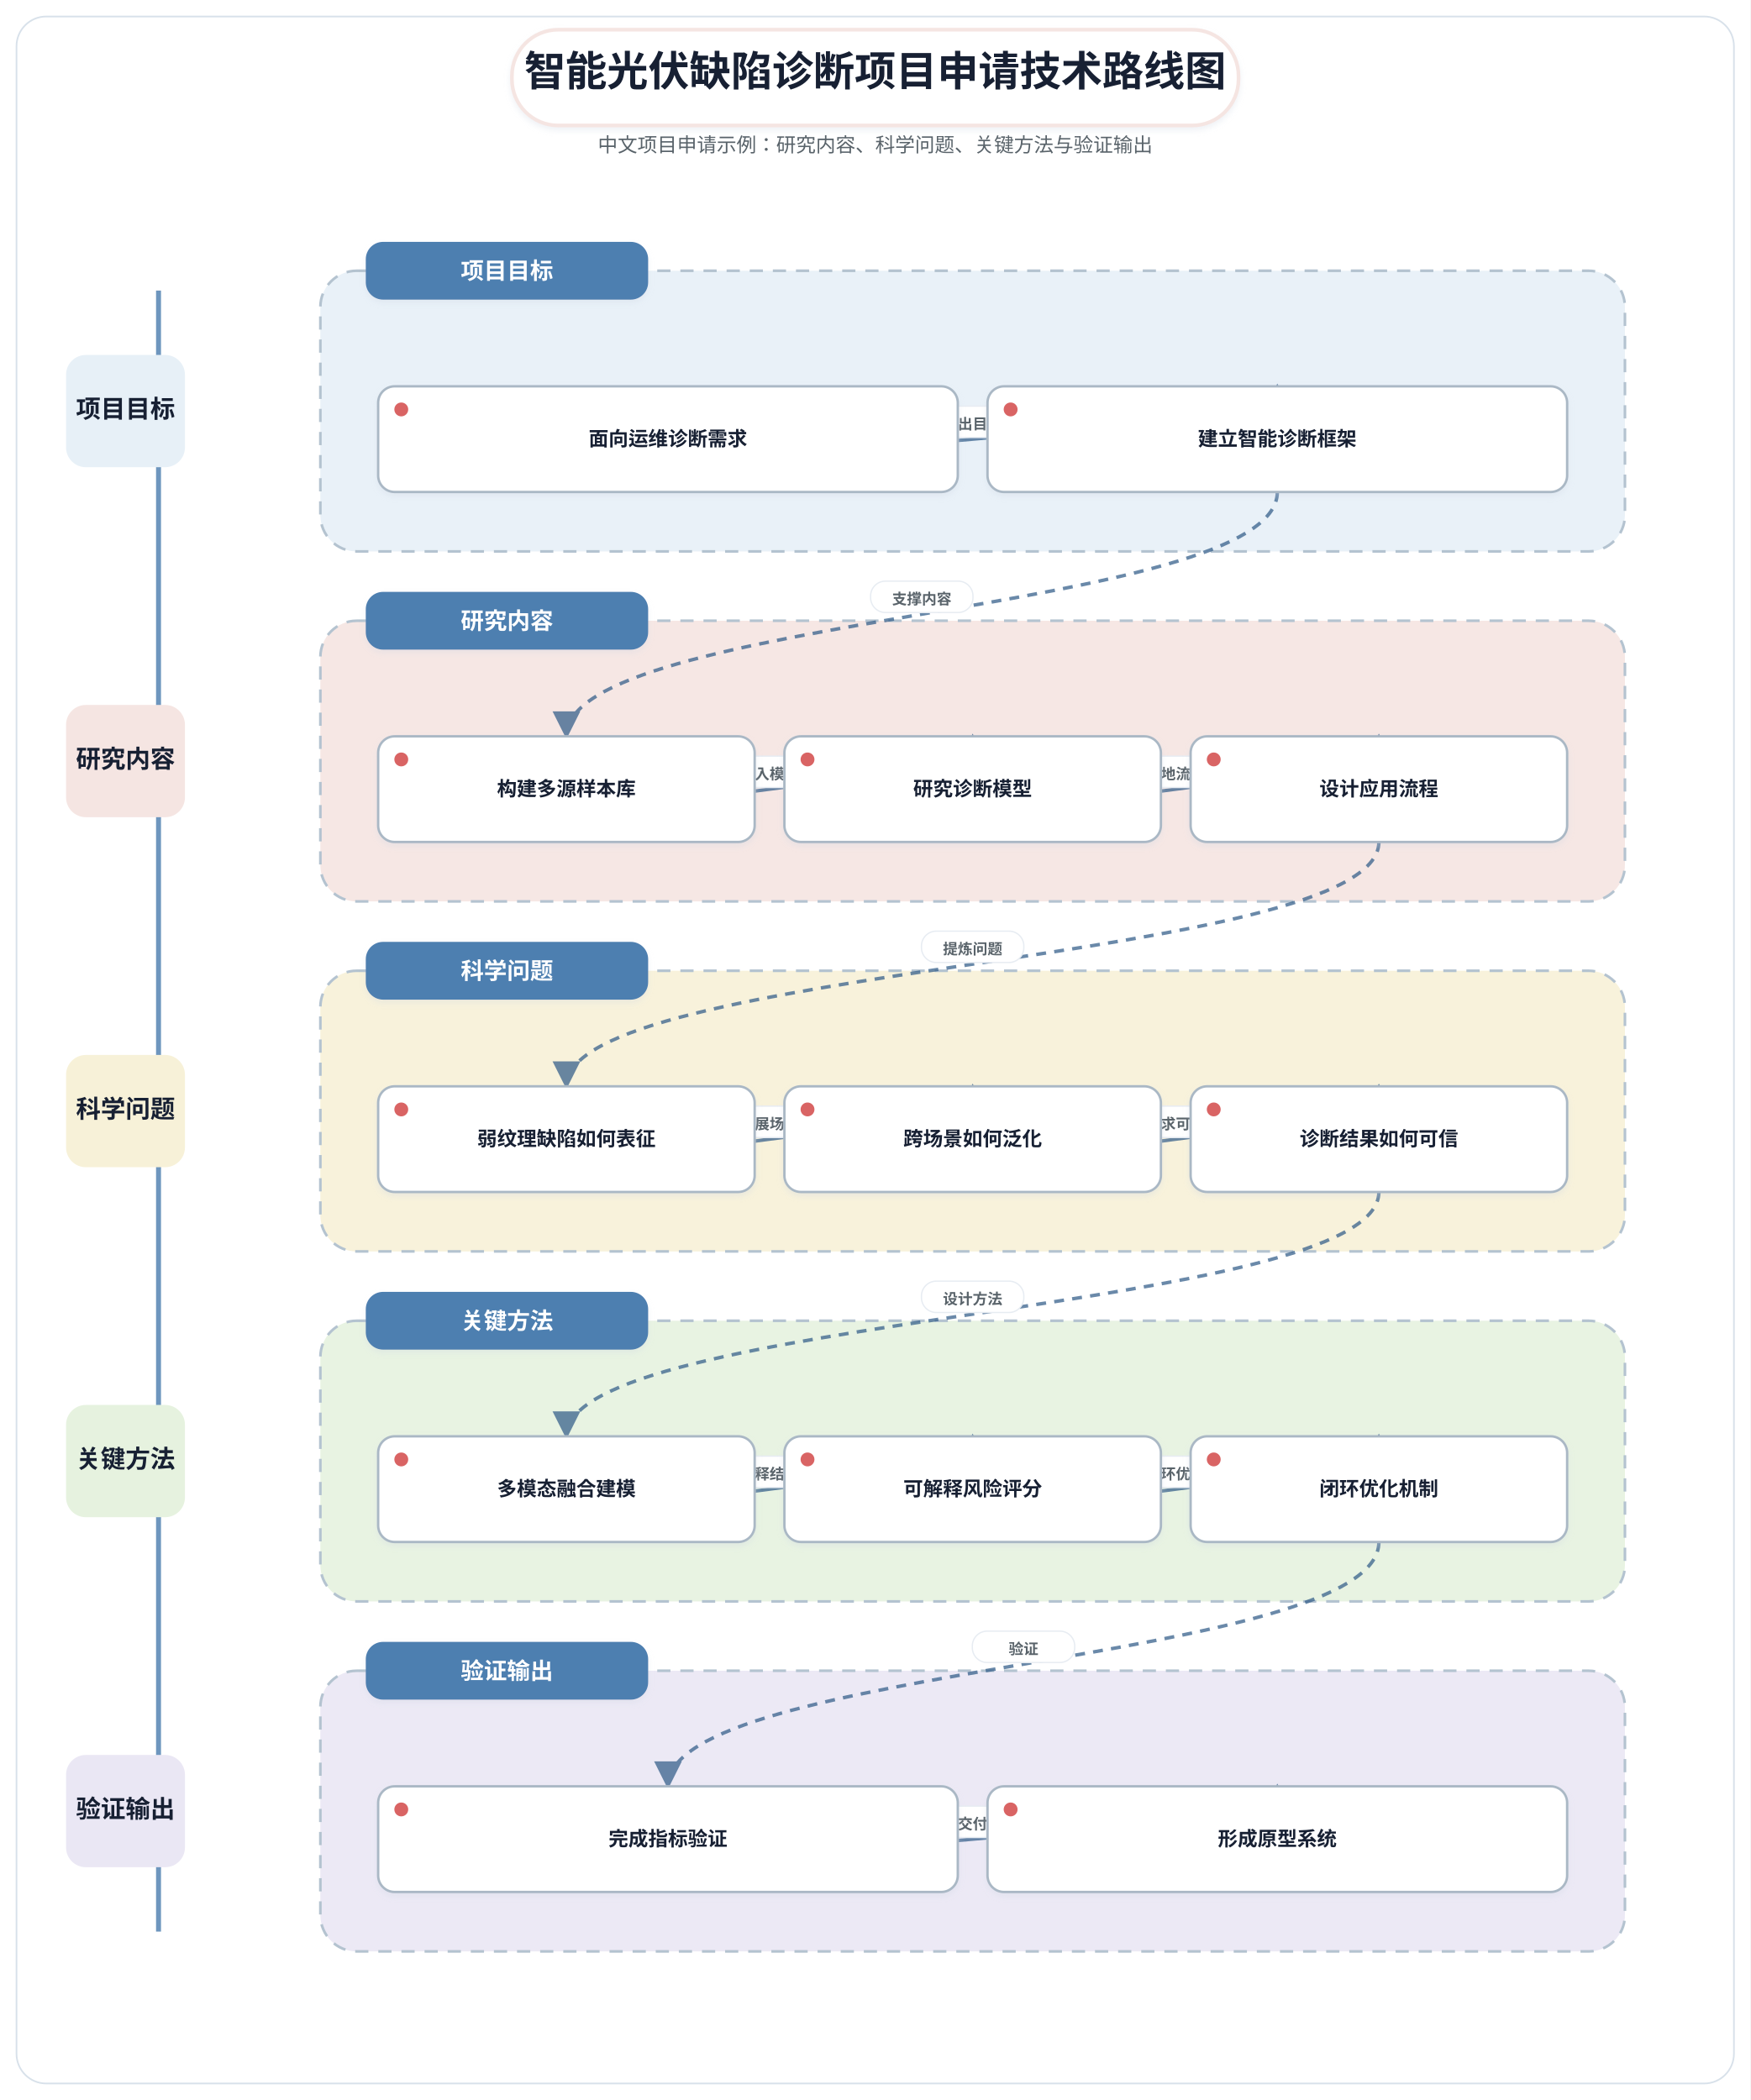
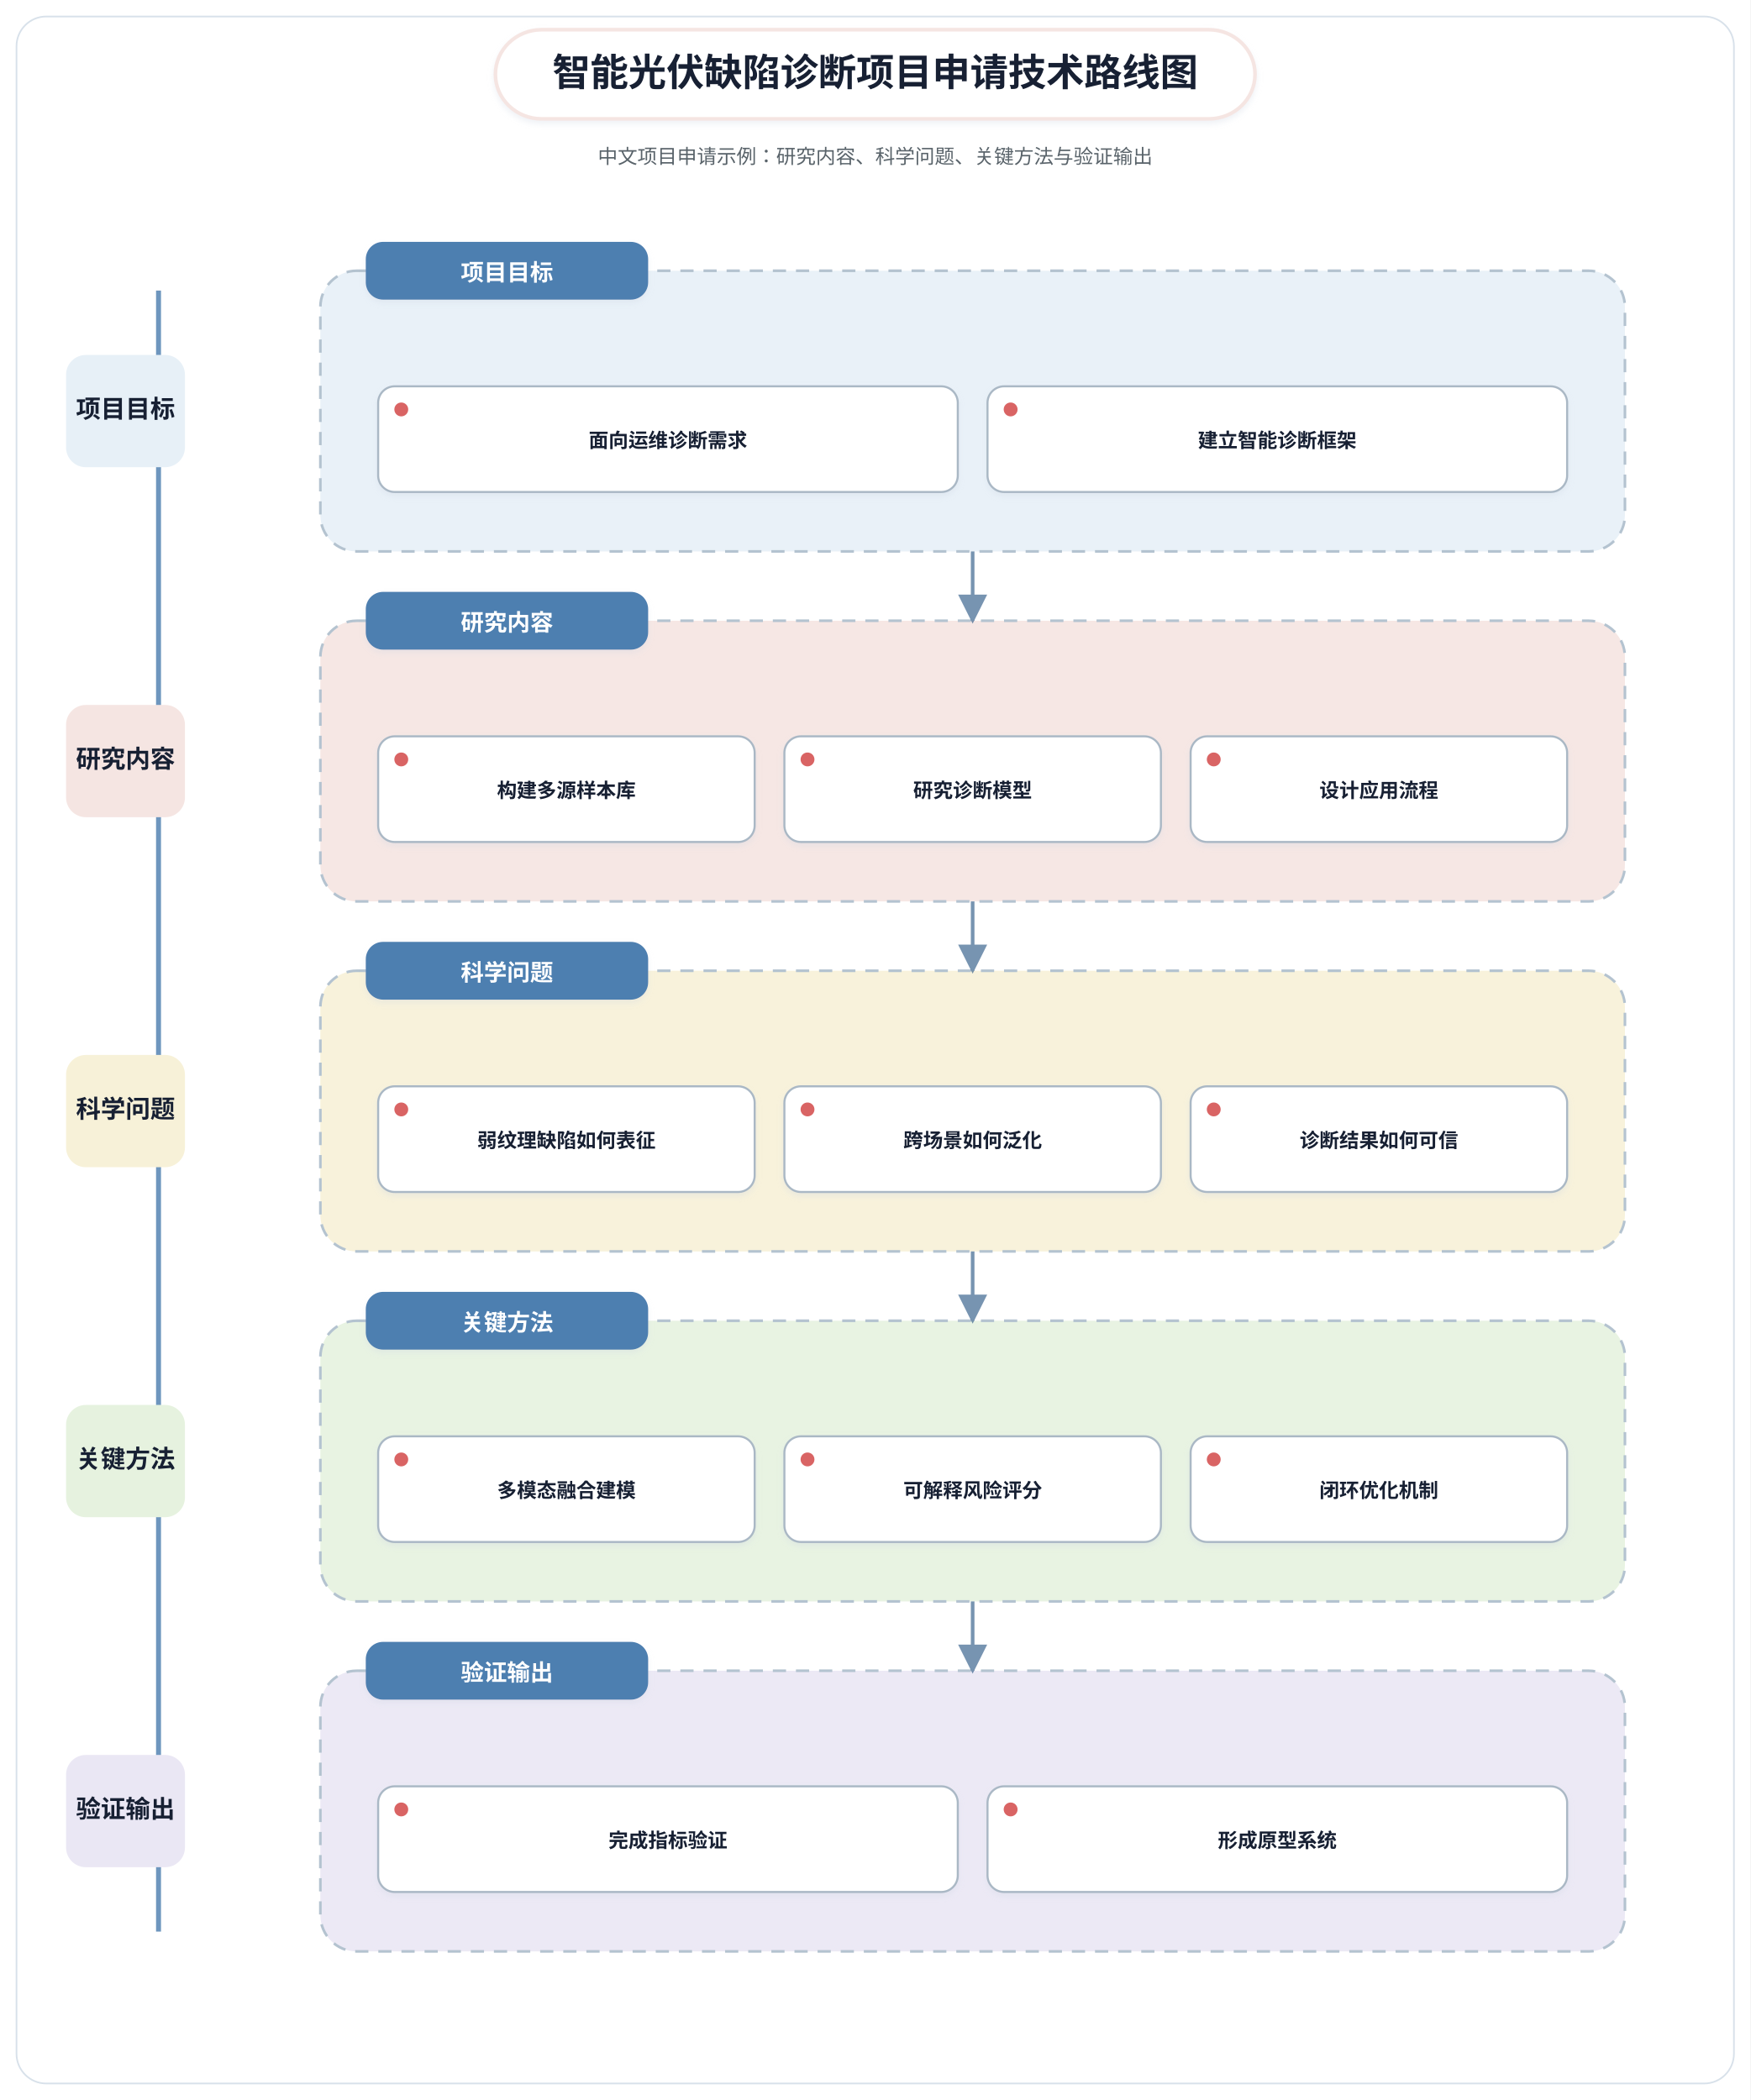
<svg xmlns="http://www.w3.org/2000/svg" width="1060" height="1272" viewBox="0 0 1060 1272">
  <defs>
    <marker id="arrow" viewBox="0 0 10 10" refX="9" refY="5" markerWidth="8" markerHeight="8" orient="auto-start-reverse">
      <path d="M 0 0 L 10 5 L 0 10 z" fill="#315C88" />
    </marker>
    <filter id="softShadow" x="-20%" y="-20%" width="140%" height="140%">
      <feDropShadow dx="0" dy="2" stdDeviation="2" flood-color="#CBD5E1" flood-opacity="0.32" />
    </filter>
  </defs>
  <rect width="100%" height="100%" fill="#FFFFFF" />
  <rect x="10.0" y="10.0" width="1040.0" height="1252.0" rx="18" fill="none" stroke="#D8E1EA" stroke-width="1.0" />
-   <rect x="310.0" y="18.0" width="440.0" height="58.0" rx="28" fill="#FFFFFF" stroke="#F5E5E2" stroke-width="2.2" filter="url(#softShadow)" />
-   <text x="530.0" y="52.0" text-anchor="middle" font-size="25" font-family="Arial, Helvetica, sans-serif" font-weight="700" fill="#172033">智能光伏缺陷诊断项目申请技术路线图</text>
-   <text x="530.0" y="92.0" text-anchor="middle" font-size="12" font-family="Arial, Helvetica, sans-serif" font-weight="400" fill="#59636A">中文项目申请示例：研究内容、科学问题、关键方法与验证输出</text>
+   <rect x="300.0" y="18.0" width="460.0" height="54.0" rx="28" fill="#FFFFFF" stroke="#F5E5E2" stroke-width="2.2" filter="url(#softShadow)" />
+   <text x="530.0" y="52.0" text-anchor="middle" font-size="23" font-family="Arial, Helvetica, sans-serif" font-weight="700" fill="#172033">智能光伏缺陷诊断项目申请技术路线图</text>
+   <text x="530.0" y="99.0" text-anchor="middle" font-size="12" font-family="Arial, Helvetica, sans-serif" font-weight="400" fill="#59636A">中文项目申请示例：研究内容、科学问题、关键方法与验证输出</text>
  <line x1="96.0" y1="176.0" x2="96.0" y2="1170.0" stroke="#4E7FB0" stroke-width="3" opacity="0.82" />
  <circle cx="96.0" cy="249.0" r="7" fill="#4E7FB0" />
  <rect x="40.0" y="215.0" width="72.0" height="68.0" rx="12" fill="#E7F0F7" stroke="none" stroke-width="1.5" />
  <text x="76.0" y="253.0" text-anchor="middle" font-size="15" font-family="Arial, Helvetica, sans-serif" font-weight="700" fill="#172033">项目目标</text>
  <circle cx="96.0" cy="461.0" r="7" fill="#4E7FB0" />
  <rect x="40.0" y="427.0" width="72.0" height="68.0" rx="12" fill="#F5E5E2" stroke="none" stroke-width="1.5" />
  <text x="76.0" y="465.0" text-anchor="middle" font-size="15" font-family="Arial, Helvetica, sans-serif" font-weight="700" fill="#172033">研究内容</text>
  <circle cx="96.0" cy="673.0" r="7" fill="#4E7FB0" />
  <rect x="40.0" y="639.0" width="72.0" height="68.0" rx="12" fill="#F7F1D8" stroke="none" stroke-width="1.5" />
  <text x="76.0" y="677.0" text-anchor="middle" font-size="15" font-family="Arial, Helvetica, sans-serif" font-weight="700" fill="#172033">科学问题</text>
  <circle cx="96.0" cy="885.0" r="7" fill="#4E7FB0" />
  <rect x="40.0" y="851.0" width="72.0" height="68.0" rx="12" fill="#E6F2DF" stroke="none" stroke-width="1.5" />
  <text x="76.0" y="889.0" text-anchor="middle" font-size="15" font-family="Arial, Helvetica, sans-serif" font-weight="700" fill="#172033">关键方法</text>
  <circle cx="96.0" cy="1097.0" r="7" fill="#4E7FB0" />
  <rect x="40.0" y="1063.0" width="72.0" height="68.0" rx="12" fill="#EAE7F4" stroke="none" stroke-width="1.5" />
  <text x="76.0" y="1101.0" text-anchor="middle" font-size="15" font-family="Arial, Helvetica, sans-serif" font-weight="700" fill="#172033">验证输出</text>
  <rect x="194.0" y="164.0" width="790.0" height="170.0" rx="22" fill="#E7F0F7" stroke="#AEBECC" stroke-width="1.6" stroke-dasharray="8 6" opacity="0.92" />
  <rect x="222.0" y="147.0" width="170.0" height="34.0" rx="10" fill="#4E7FB0" stroke="#4E7FB0" stroke-width="1.0" filter="url(#softShadow)" />
-   <text x="307.0" y="169.0" text-anchor="middle" font-size="14" font-family="Arial, Helvetica, sans-serif" font-weight="700" fill="#FFFFFF">项目目标</text>
+   <text x="307.0" y="170.0" text-anchor="middle" font-size="14" font-family="Arial, Helvetica, sans-serif" font-weight="700" fill="#FFFFFF">项目目标</text>
  <rect x="194.0" y="376.0" width="790.0" height="170.0" rx="22" fill="#F5E5E2" stroke="#AEBECC" stroke-width="1.6" stroke-dasharray="8 6" opacity="0.92" />
  <rect x="222.0" y="359.0" width="170.0" height="34.0" rx="10" fill="#4E7FB0" stroke="#4E7FB0" stroke-width="1.0" filter="url(#softShadow)" />
-   <text x="307.0" y="381.0" text-anchor="middle" font-size="14" font-family="Arial, Helvetica, sans-serif" font-weight="700" fill="#FFFFFF">研究内容</text>
+   <text x="307.0" y="382.0" text-anchor="middle" font-size="14" font-family="Arial, Helvetica, sans-serif" font-weight="700" fill="#FFFFFF">研究内容</text>
  <rect x="194.0" y="588.0" width="790.0" height="170.0" rx="22" fill="#F7F1D8" stroke="#AEBECC" stroke-width="1.6" stroke-dasharray="8 6" opacity="0.92" />
  <rect x="222.0" y="571.0" width="170.0" height="34.0" rx="10" fill="#4E7FB0" stroke="#4E7FB0" stroke-width="1.0" filter="url(#softShadow)" />
-   <text x="307.0" y="593.0" text-anchor="middle" font-size="14" font-family="Arial, Helvetica, sans-serif" font-weight="700" fill="#FFFFFF">科学问题</text>
+   <text x="307.0" y="594.0" text-anchor="middle" font-size="14" font-family="Arial, Helvetica, sans-serif" font-weight="700" fill="#FFFFFF">科学问题</text>
  <rect x="194.0" y="800.0" width="790.0" height="170.0" rx="22" fill="#E6F2DF" stroke="#AEBECC" stroke-width="1.6" stroke-dasharray="8 6" opacity="0.92" />
  <rect x="222.0" y="783.0" width="170.0" height="34.0" rx="10" fill="#4E7FB0" stroke="#4E7FB0" stroke-width="1.0" filter="url(#softShadow)" />
-   <text x="307.0" y="805.0" text-anchor="middle" font-size="14" font-family="Arial, Helvetica, sans-serif" font-weight="700" fill="#FFFFFF">关键方法</text>
+   <text x="307.0" y="806.0" text-anchor="middle" font-size="14" font-family="Arial, Helvetica, sans-serif" font-weight="700" fill="#FFFFFF">关键方法</text>
  <rect x="194.0" y="1012.0" width="790.0" height="170.0" rx="22" fill="#EAE7F4" stroke="#AEBECC" stroke-width="1.6" stroke-dasharray="8 6" opacity="0.92" />
  <rect x="222.0" y="995.0" width="170.0" height="34.0" rx="10" fill="#4E7FB0" stroke="#4E7FB0" stroke-width="1.0" filter="url(#softShadow)" />
-   <text x="307.0" y="1017.0" text-anchor="middle" font-size="14" font-family="Arial, Helvetica, sans-serif" font-weight="700" fill="#FFFFFF">验证输出</text>
-   <path d="M 404.5 298.0 C 404.5 266.0, 773.5 266.0, 773.5 234.0" fill="none" stroke="#315C88" stroke-width="2.1" marker-end="url(#arrow)" opacity="0.72" />
-   <rect x="558.0" y="246.0" width="62.0" height="19.0" rx="9" fill="#FFFFFF" stroke="#E7ECF2" stroke-width="0.8" />
-   <text x="589.0" y="260.0" text-anchor="middle" font-size="9" font-family="Arial, Helvetica, sans-serif" font-weight="600" fill="#59636A">提出目标</text>
-   <path d="M 773.5 298.0 C 773.5 372.0, 343.0 372.0, 343.0 446.0" fill="none" stroke="#315C88" stroke-width="2.1" marker-end="url(#arrow)" opacity="0.72" stroke-dasharray="6 5" />
-   <rect x="527.2" y="352.0" width="62.0" height="19.0" rx="9" fill="#FFFFFF" stroke="#E7ECF2" stroke-width="0.8" />
-   <text x="558.2" y="366.0" text-anchor="middle" font-size="9" font-family="Arial, Helvetica, sans-serif" font-weight="600" fill="#59636A">支撑内容</text>
-   <path d="M 343.0 510.0 C 343.0 478.0, 589.0 478.0, 589.0 446.0" fill="none" stroke="#315C88" stroke-width="2.1" marker-end="url(#arrow)" opacity="0.72" />
-   <rect x="435.0" y="458.0" width="62.0" height="19.0" rx="9" fill="#FFFFFF" stroke="#E7ECF2" stroke-width="0.8" />
-   <text x="466.0" y="472.0" text-anchor="middle" font-size="9" font-family="Arial, Helvetica, sans-serif" font-weight="600" fill="#59636A">输入模型</text>
-   <path d="M 589.0 510.0 C 589.0 478.0, 835.0 478.0, 835.0 446.0" fill="none" stroke="#315C88" stroke-width="2.1" marker-end="url(#arrow)" opacity="0.72" />
-   <rect x="681.0" y="458.0" width="62.0" height="19.0" rx="9" fill="#FFFFFF" stroke="#E7ECF2" stroke-width="0.8" />
-   <text x="712.0" y="472.0" text-anchor="middle" font-size="9" font-family="Arial, Helvetica, sans-serif" font-weight="600" fill="#59636A">落地流程</text>
-   <path d="M 835.0 510.0 C 835.0 584.0, 343.0 584.0, 343.0 658.0" fill="none" stroke="#315C88" stroke-width="2.1" marker-end="url(#arrow)" opacity="0.72" stroke-dasharray="6 5" />
-   <rect x="558.0" y="564.0" width="62.0" height="19.0" rx="9" fill="#FFFFFF" stroke="#E7ECF2" stroke-width="0.8" />
-   <text x="589.0" y="578.0" text-anchor="middle" font-size="9" font-family="Arial, Helvetica, sans-serif" font-weight="600" fill="#59636A">提炼问题</text>
-   <path d="M 343.0 722.0 C 343.0 690.0, 589.0 690.0, 589.0 658.0" fill="none" stroke="#315C88" stroke-width="2.1" marker-end="url(#arrow)" opacity="0.72" />
-   <rect x="435.0" y="670.0" width="62.0" height="19.0" rx="9" fill="#FFFFFF" stroke="#E7ECF2" stroke-width="0.8" />
-   <text x="466.0" y="684.0" text-anchor="middle" font-size="9" font-family="Arial, Helvetica, sans-serif" font-weight="600" fill="#59636A">扩展场景</text>
-   <path d="M 589.0 722.0 C 589.0 690.0, 835.0 690.0, 835.0 658.0" fill="none" stroke="#315C88" stroke-width="2.1" marker-end="url(#arrow)" opacity="0.72" />
-   <rect x="681.0" y="670.0" width="62.0" height="19.0" rx="9" fill="#FFFFFF" stroke="#E7ECF2" stroke-width="0.8" />
-   <text x="712.0" y="684.0" text-anchor="middle" font-size="9" font-family="Arial, Helvetica, sans-serif" font-weight="600" fill="#59636A">要求可信</text>
-   <path d="M 835.0 722.0 C 835.0 796.0, 343.0 796.0, 343.0 870.0" fill="none" stroke="#315C88" stroke-width="2.1" marker-end="url(#arrow)" opacity="0.72" stroke-dasharray="6 5" />
-   <rect x="558.0" y="776.0" width="62.0" height="19.0" rx="9" fill="#FFFFFF" stroke="#E7ECF2" stroke-width="0.8" />
-   <text x="589.0" y="790.0" text-anchor="middle" font-size="9" font-family="Arial, Helvetica, sans-serif" font-weight="600" fill="#59636A">设计方法</text>
-   <path d="M 343.0 934.0 C 343.0 902.0, 589.0 902.0, 589.0 870.0" fill="none" stroke="#315C88" stroke-width="2.1" marker-end="url(#arrow)" opacity="0.72" />
-   <rect x="435.0" y="882.0" width="62.0" height="19.0" rx="9" fill="#FFFFFF" stroke="#E7ECF2" stroke-width="0.8" />
-   <text x="466.0" y="896.0" text-anchor="middle" font-size="9" font-family="Arial, Helvetica, sans-serif" font-weight="600" fill="#59636A">解释结果</text>
-   <path d="M 589.0 934.0 C 589.0 902.0, 835.0 902.0, 835.0 870.0" fill="none" stroke="#315C88" stroke-width="2.1" marker-end="url(#arrow)" opacity="0.72" />
-   <rect x="681.0" y="882.0" width="62.0" height="19.0" rx="9" fill="#FFFFFF" stroke="#E7ECF2" stroke-width="0.8" />
-   <text x="712.0" y="896.0" text-anchor="middle" font-size="9" font-family="Arial, Helvetica, sans-serif" font-weight="600" fill="#59636A">闭环优化</text>
-   <path d="M 835.0 934.0 C 835.0 1008.0, 404.5 1008.0, 404.5 1082.0" fill="none" stroke="#315C88" stroke-width="2.1" marker-end="url(#arrow)" opacity="0.72" stroke-dasharray="6 5" />
-   <rect x="588.8" y="988.0" width="62.0" height="19.0" rx="9" fill="#FFFFFF" stroke="#E7ECF2" stroke-width="0.8" />
-   <text x="619.8" y="1002.0" text-anchor="middle" font-size="9" font-family="Arial, Helvetica, sans-serif" font-weight="600" fill="#59636A">验证</text>
-   <path d="M 404.5 1146.0 C 404.5 1114.0, 773.5 1114.0, 773.5 1082.0" fill="none" stroke="#315C88" stroke-width="2.1" marker-end="url(#arrow)" opacity="0.72" />
-   <rect x="558.0" y="1094.0" width="62.0" height="19.0" rx="9" fill="#FFFFFF" stroke="#E7ECF2" stroke-width="0.8" />
-   <text x="589.0" y="1108.0" text-anchor="middle" font-size="9" font-family="Arial, Helvetica, sans-serif" font-weight="600" fill="#59636A">交付</text>
+   <text x="307.0" y="1018.0" text-anchor="middle" font-size="14" font-family="Arial, Helvetica, sans-serif" font-weight="700" fill="#FFFFFF">验证输出</text>
+   <line x1="589.0" y1="334.0" x2="589.0" y2="376.0" stroke="#315C88" stroke-width="2.2" marker-end="url(#arrow)" opacity="0.66" />
+   <line x1="589.0" y1="546.0" x2="589.0" y2="588.0" stroke="#315C88" stroke-width="2.2" marker-end="url(#arrow)" opacity="0.66" />
+   <line x1="589.0" y1="758.0" x2="589.0" y2="800.0" stroke="#315C88" stroke-width="2.2" marker-end="url(#arrow)" opacity="0.66" />
+   <line x1="589.0" y1="970.0" x2="589.0" y2="1012.0" stroke="#315C88" stroke-width="2.2" marker-end="url(#arrow)" opacity="0.66" />
  <g class="node" data-node="objective_need" style="cursor:pointer">
-     <rect x="229.0" y="234.0" width="351.0" height="64.0" rx="10" fill="#FFFFFF" stroke="#AAB8C5" stroke-width="1.45" filter="url(#softShadow)" />
+     <rect x="229.0" y="234.0" width="351.0" height="64.0" rx="10" fill="#FFFFFF" stroke="#AAB8C5" stroke-width="1.25" filter="url(#softShadow)" />
    <circle cx="243.0" cy="248.0" r="4.2" fill="#D34B4B" opacity="0.86" />
-     <text x="404.5" y="270.0" text-anchor="middle" font-size="12" font-family="Arial, Helvetica, sans-serif" font-weight="600" fill="#172033">面向运维诊断需求</text>
+     <text x="404.5" y="271.0" text-anchor="middle" font-size="12" font-family="Arial, Helvetica, sans-serif" font-weight="600" fill="#172033">面向运维诊断需求</text>
  </g>
  <g class="node" data-node="objective_goal" style="cursor:pointer">
-     <rect x="598.0" y="234.0" width="351.0" height="64.0" rx="10" fill="#FFFFFF" stroke="#AAB8C5" stroke-width="1.45" filter="url(#softShadow)" />
+     <rect x="598.0" y="234.0" width="351.0" height="64.0" rx="10" fill="#FFFFFF" stroke="#AAB8C5" stroke-width="1.25" filter="url(#softShadow)" />
    <circle cx="612.0" cy="248.0" r="4.2" fill="#D34B4B" opacity="0.86" />
-     <text x="773.5" y="270.0" text-anchor="middle" font-size="12" font-family="Arial, Helvetica, sans-serif" font-weight="600" fill="#172033">建立智能诊断框架</text>
+     <text x="773.5" y="271.0" text-anchor="middle" font-size="12" font-family="Arial, Helvetica, sans-serif" font-weight="600" fill="#172033">建立智能诊断框架</text>
  </g>
  <g class="node" data-node="content_data" style="cursor:pointer">
-     <rect x="229.0" y="446.0" width="228.0" height="64.0" rx="10" fill="#FFFFFF" stroke="#AAB8C5" stroke-width="1.45" filter="url(#softShadow)" />
+     <rect x="229.0" y="446.0" width="228.0" height="64.0" rx="10" fill="#FFFFFF" stroke="#AAB8C5" stroke-width="1.25" filter="url(#softShadow)" />
    <circle cx="243.0" cy="460.0" r="4.2" fill="#D34B4B" opacity="0.86" />
-     <text x="343.0" y="482.0" text-anchor="middle" font-size="12" font-family="Arial, Helvetica, sans-serif" font-weight="600" fill="#172033">构建多源样本库</text>
+     <text x="343.0" y="483.0" text-anchor="middle" font-size="12" font-family="Arial, Helvetica, sans-serif" font-weight="600" fill="#172033">构建多源样本库</text>
  </g>
  <g class="node" data-node="content_model" style="cursor:pointer">
-     <rect x="475.0" y="446.0" width="228.0" height="64.0" rx="10" fill="#FFFFFF" stroke="#AAB8C5" stroke-width="1.45" filter="url(#softShadow)" />
+     <rect x="475.0" y="446.0" width="228.0" height="64.0" rx="10" fill="#FFFFFF" stroke="#AAB8C5" stroke-width="1.25" filter="url(#softShadow)" />
    <circle cx="489.0" cy="460.0" r="4.2" fill="#D34B4B" opacity="0.86" />
-     <text x="589.0" y="482.0" text-anchor="middle" font-size="12" font-family="Arial, Helvetica, sans-serif" font-weight="600" fill="#172033">研究诊断模型</text>
+     <text x="589.0" y="483.0" text-anchor="middle" font-size="12" font-family="Arial, Helvetica, sans-serif" font-weight="600" fill="#172033">研究诊断模型</text>
  </g>
  <g class="node" data-node="content_platform" style="cursor:pointer">
-     <rect x="721.0" y="446.0" width="228.0" height="64.0" rx="10" fill="#FFFFFF" stroke="#AAB8C5" stroke-width="1.45" filter="url(#softShadow)" />
+     <rect x="721.0" y="446.0" width="228.0" height="64.0" rx="10" fill="#FFFFFF" stroke="#AAB8C5" stroke-width="1.25" filter="url(#softShadow)" />
    <circle cx="735.0" cy="460.0" r="4.2" fill="#D34B4B" opacity="0.86" />
-     <text x="835.0" y="482.0" text-anchor="middle" font-size="12" font-family="Arial, Helvetica, sans-serif" font-weight="600" fill="#172033">设计应用流程</text>
+     <text x="835.0" y="483.0" text-anchor="middle" font-size="12" font-family="Arial, Helvetica, sans-serif" font-weight="600" fill="#172033">设计应用流程</text>
  </g>
  <g class="node" data-node="question_feature" style="cursor:pointer">
-     <rect x="229.0" y="658.0" width="228.0" height="64.0" rx="10" fill="#FFFFFF" stroke="#AAB8C5" stroke-width="1.45" filter="url(#softShadow)" />
+     <rect x="229.0" y="658.0" width="228.0" height="64.0" rx="10" fill="#FFFFFF" stroke="#AAB8C5" stroke-width="1.25" filter="url(#softShadow)" />
    <circle cx="243.0" cy="672.0" r="4.2" fill="#D34B4B" opacity="0.86" />
-     <text x="343.0" y="694.0" text-anchor="middle" font-size="12" font-family="Arial, Helvetica, sans-serif" font-weight="600" fill="#172033">弱纹理缺陷如何表征</text>
+     <text x="343.0" y="695.0" text-anchor="middle" font-size="12" font-family="Arial, Helvetica, sans-serif" font-weight="600" fill="#172033">弱纹理缺陷如何表征</text>
  </g>
  <g class="node" data-node="question_general" style="cursor:pointer">
-     <rect x="475.0" y="658.0" width="228.0" height="64.0" rx="10" fill="#FFFFFF" stroke="#AAB8C5" stroke-width="1.45" filter="url(#softShadow)" />
+     <rect x="475.0" y="658.0" width="228.0" height="64.0" rx="10" fill="#FFFFFF" stroke="#AAB8C5" stroke-width="1.25" filter="url(#softShadow)" />
    <circle cx="489.0" cy="672.0" r="4.2" fill="#D34B4B" opacity="0.86" />
-     <text x="589.0" y="694.0" text-anchor="middle" font-size="12" font-family="Arial, Helvetica, sans-serif" font-weight="600" fill="#172033">跨场景如何泛化</text>
+     <text x="589.0" y="695.0" text-anchor="middle" font-size="12" font-family="Arial, Helvetica, sans-serif" font-weight="600" fill="#172033">跨场景如何泛化</text>
  </g>
  <g class="node" data-node="question_trust" style="cursor:pointer">
-     <rect x="721.0" y="658.0" width="228.0" height="64.0" rx="10" fill="#FFFFFF" stroke="#AAB8C5" stroke-width="1.45" filter="url(#softShadow)" />
+     <rect x="721.0" y="658.0" width="228.0" height="64.0" rx="10" fill="#FFFFFF" stroke="#AAB8C5" stroke-width="1.25" filter="url(#softShadow)" />
    <circle cx="735.0" cy="672.0" r="4.2" fill="#D34B4B" opacity="0.86" />
-     <text x="835.0" y="694.0" text-anchor="middle" font-size="12" font-family="Arial, Helvetica, sans-serif" font-weight="600" fill="#172033">诊断结果如何可信</text>
+     <text x="835.0" y="695.0" text-anchor="middle" font-size="12" font-family="Arial, Helvetica, sans-serif" font-weight="600" fill="#172033">诊断结果如何可信</text>
  </g>
  <g class="node" data-node="method_fusion" style="cursor:pointer">
-     <rect x="229.0" y="870.0" width="228.0" height="64.0" rx="10" fill="#FFFFFF" stroke="#AAB8C5" stroke-width="1.45" filter="url(#softShadow)" />
+     <rect x="229.0" y="870.0" width="228.0" height="64.0" rx="10" fill="#FFFFFF" stroke="#AAB8C5" stroke-width="1.25" filter="url(#softShadow)" />
    <circle cx="243.0" cy="884.0" r="4.2" fill="#D34B4B" opacity="0.86" />
-     <text x="343.0" y="906.0" text-anchor="middle" font-size="12" font-family="Arial, Helvetica, sans-serif" font-weight="600" fill="#172033">多模态融合建模</text>
+     <text x="343.0" y="907.0" text-anchor="middle" font-size="12" font-family="Arial, Helvetica, sans-serif" font-weight="600" fill="#172033">多模态融合建模</text>
  </g>
  <g class="node" data-node="method_explain" style="cursor:pointer">
-     <rect x="475.0" y="870.0" width="228.0" height="64.0" rx="10" fill="#FFFFFF" stroke="#AAB8C5" stroke-width="1.45" filter="url(#softShadow)" />
+     <rect x="475.0" y="870.0" width="228.0" height="64.0" rx="10" fill="#FFFFFF" stroke="#AAB8C5" stroke-width="1.25" filter="url(#softShadow)" />
    <circle cx="489.0" cy="884.0" r="4.2" fill="#D34B4B" opacity="0.86" />
-     <text x="589.0" y="906.0" text-anchor="middle" font-size="12" font-family="Arial, Helvetica, sans-serif" font-weight="600" fill="#172033">可解释风险评分</text>
+     <text x="589.0" y="907.0" text-anchor="middle" font-size="12" font-family="Arial, Helvetica, sans-serif" font-weight="600" fill="#172033">可解释风险评分</text>
  </g>
  <g class="node" data-node="method_loop" style="cursor:pointer">
-     <rect x="721.0" y="870.0" width="228.0" height="64.0" rx="10" fill="#FFFFFF" stroke="#AAB8C5" stroke-width="1.45" filter="url(#softShadow)" />
+     <rect x="721.0" y="870.0" width="228.0" height="64.0" rx="10" fill="#FFFFFF" stroke="#AAB8C5" stroke-width="1.25" filter="url(#softShadow)" />
    <circle cx="735.0" cy="884.0" r="4.2" fill="#D34B4B" opacity="0.86" />
-     <text x="835.0" y="906.0" text-anchor="middle" font-size="12" font-family="Arial, Helvetica, sans-serif" font-weight="600" fill="#172033">闭环优化机制</text>
+     <text x="835.0" y="907.0" text-anchor="middle" font-size="12" font-family="Arial, Helvetica, sans-serif" font-weight="600" fill="#172033">闭环优化机制</text>
  </g>
  <g class="node" data-node="validation_metrics" style="cursor:pointer">
-     <rect x="229.0" y="1082.0" width="351.0" height="64.0" rx="10" fill="#FFFFFF" stroke="#AAB8C5" stroke-width="1.45" filter="url(#softShadow)" />
+     <rect x="229.0" y="1082.0" width="351.0" height="64.0" rx="10" fill="#FFFFFF" stroke="#AAB8C5" stroke-width="1.25" filter="url(#softShadow)" />
    <circle cx="243.0" cy="1096.0" r="4.2" fill="#D34B4B" opacity="0.86" />
-     <text x="404.5" y="1118.0" text-anchor="middle" font-size="12" font-family="Arial, Helvetica, sans-serif" font-weight="600" fill="#172033">完成指标验证</text>
+     <text x="404.5" y="1119.0" text-anchor="middle" font-size="12" font-family="Arial, Helvetica, sans-serif" font-weight="600" fill="#172033">完成指标验证</text>
  </g>
  <g class="node" data-node="validation_demo" style="cursor:pointer">
-     <rect x="598.0" y="1082.0" width="351.0" height="64.0" rx="10" fill="#FFFFFF" stroke="#AAB8C5" stroke-width="1.45" filter="url(#softShadow)" />
+     <rect x="598.0" y="1082.0" width="351.0" height="64.0" rx="10" fill="#FFFFFF" stroke="#AAB8C5" stroke-width="1.25" filter="url(#softShadow)" />
    <circle cx="612.0" cy="1096.0" r="4.2" fill="#D34B4B" opacity="0.86" />
-     <text x="773.5" y="1118.0" text-anchor="middle" font-size="12" font-family="Arial, Helvetica, sans-serif" font-weight="600" fill="#172033">形成原型系统</text>
+     <text x="773.5" y="1119.0" text-anchor="middle" font-size="12" font-family="Arial, Helvetica, sans-serif" font-weight="600" fill="#172033">形成原型系统</text>
  </g>
</svg>
